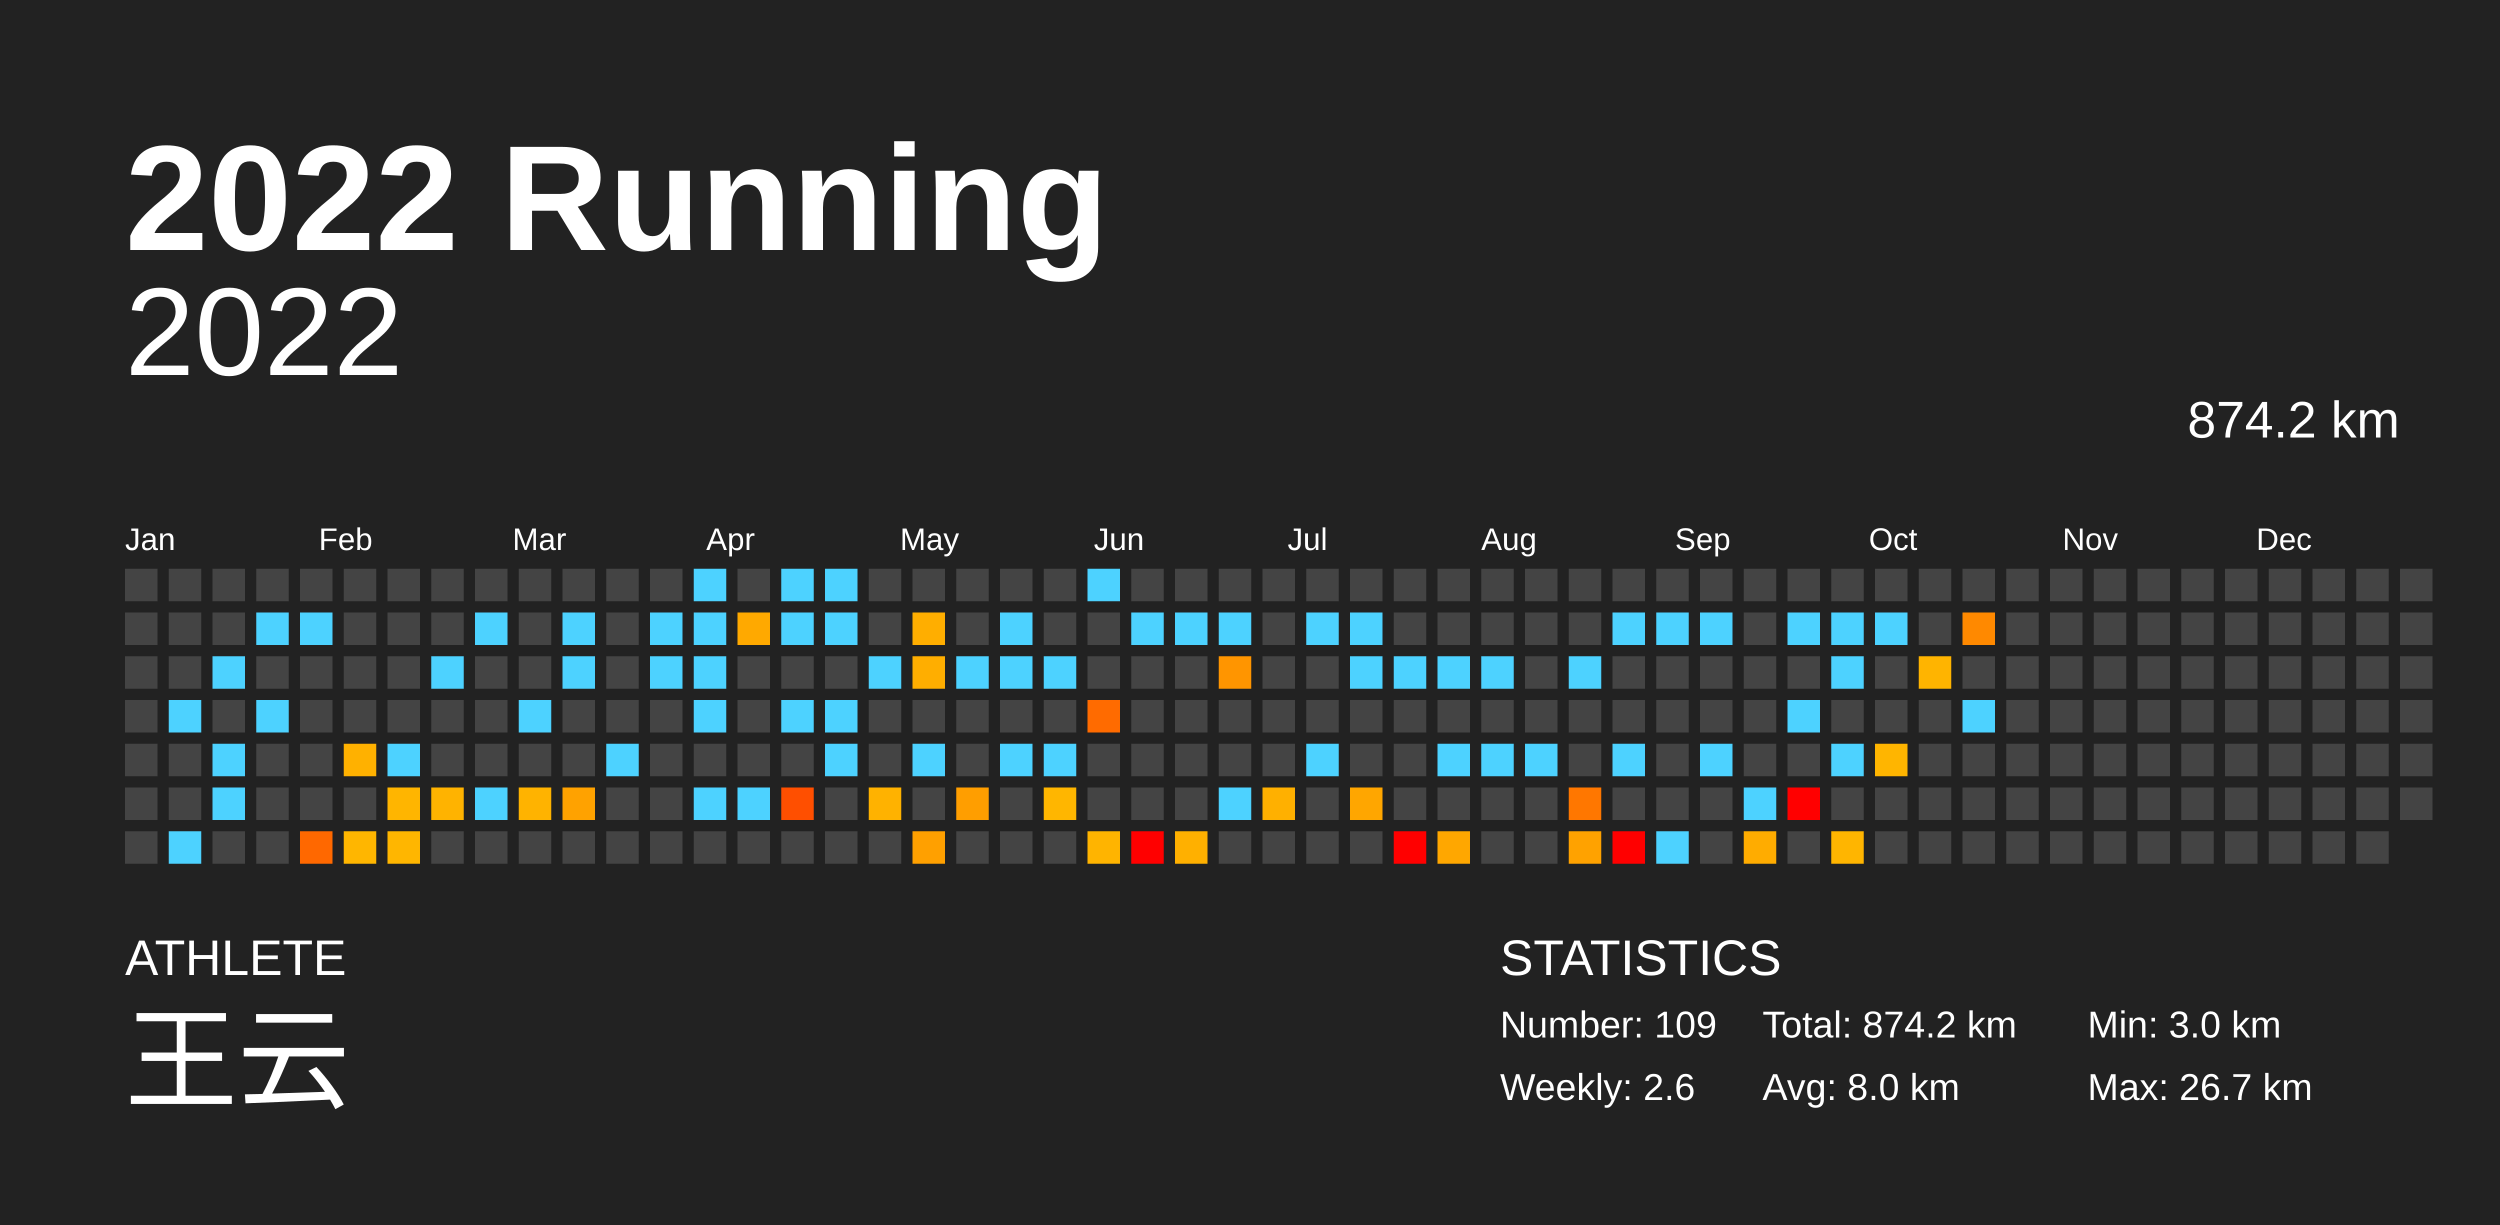
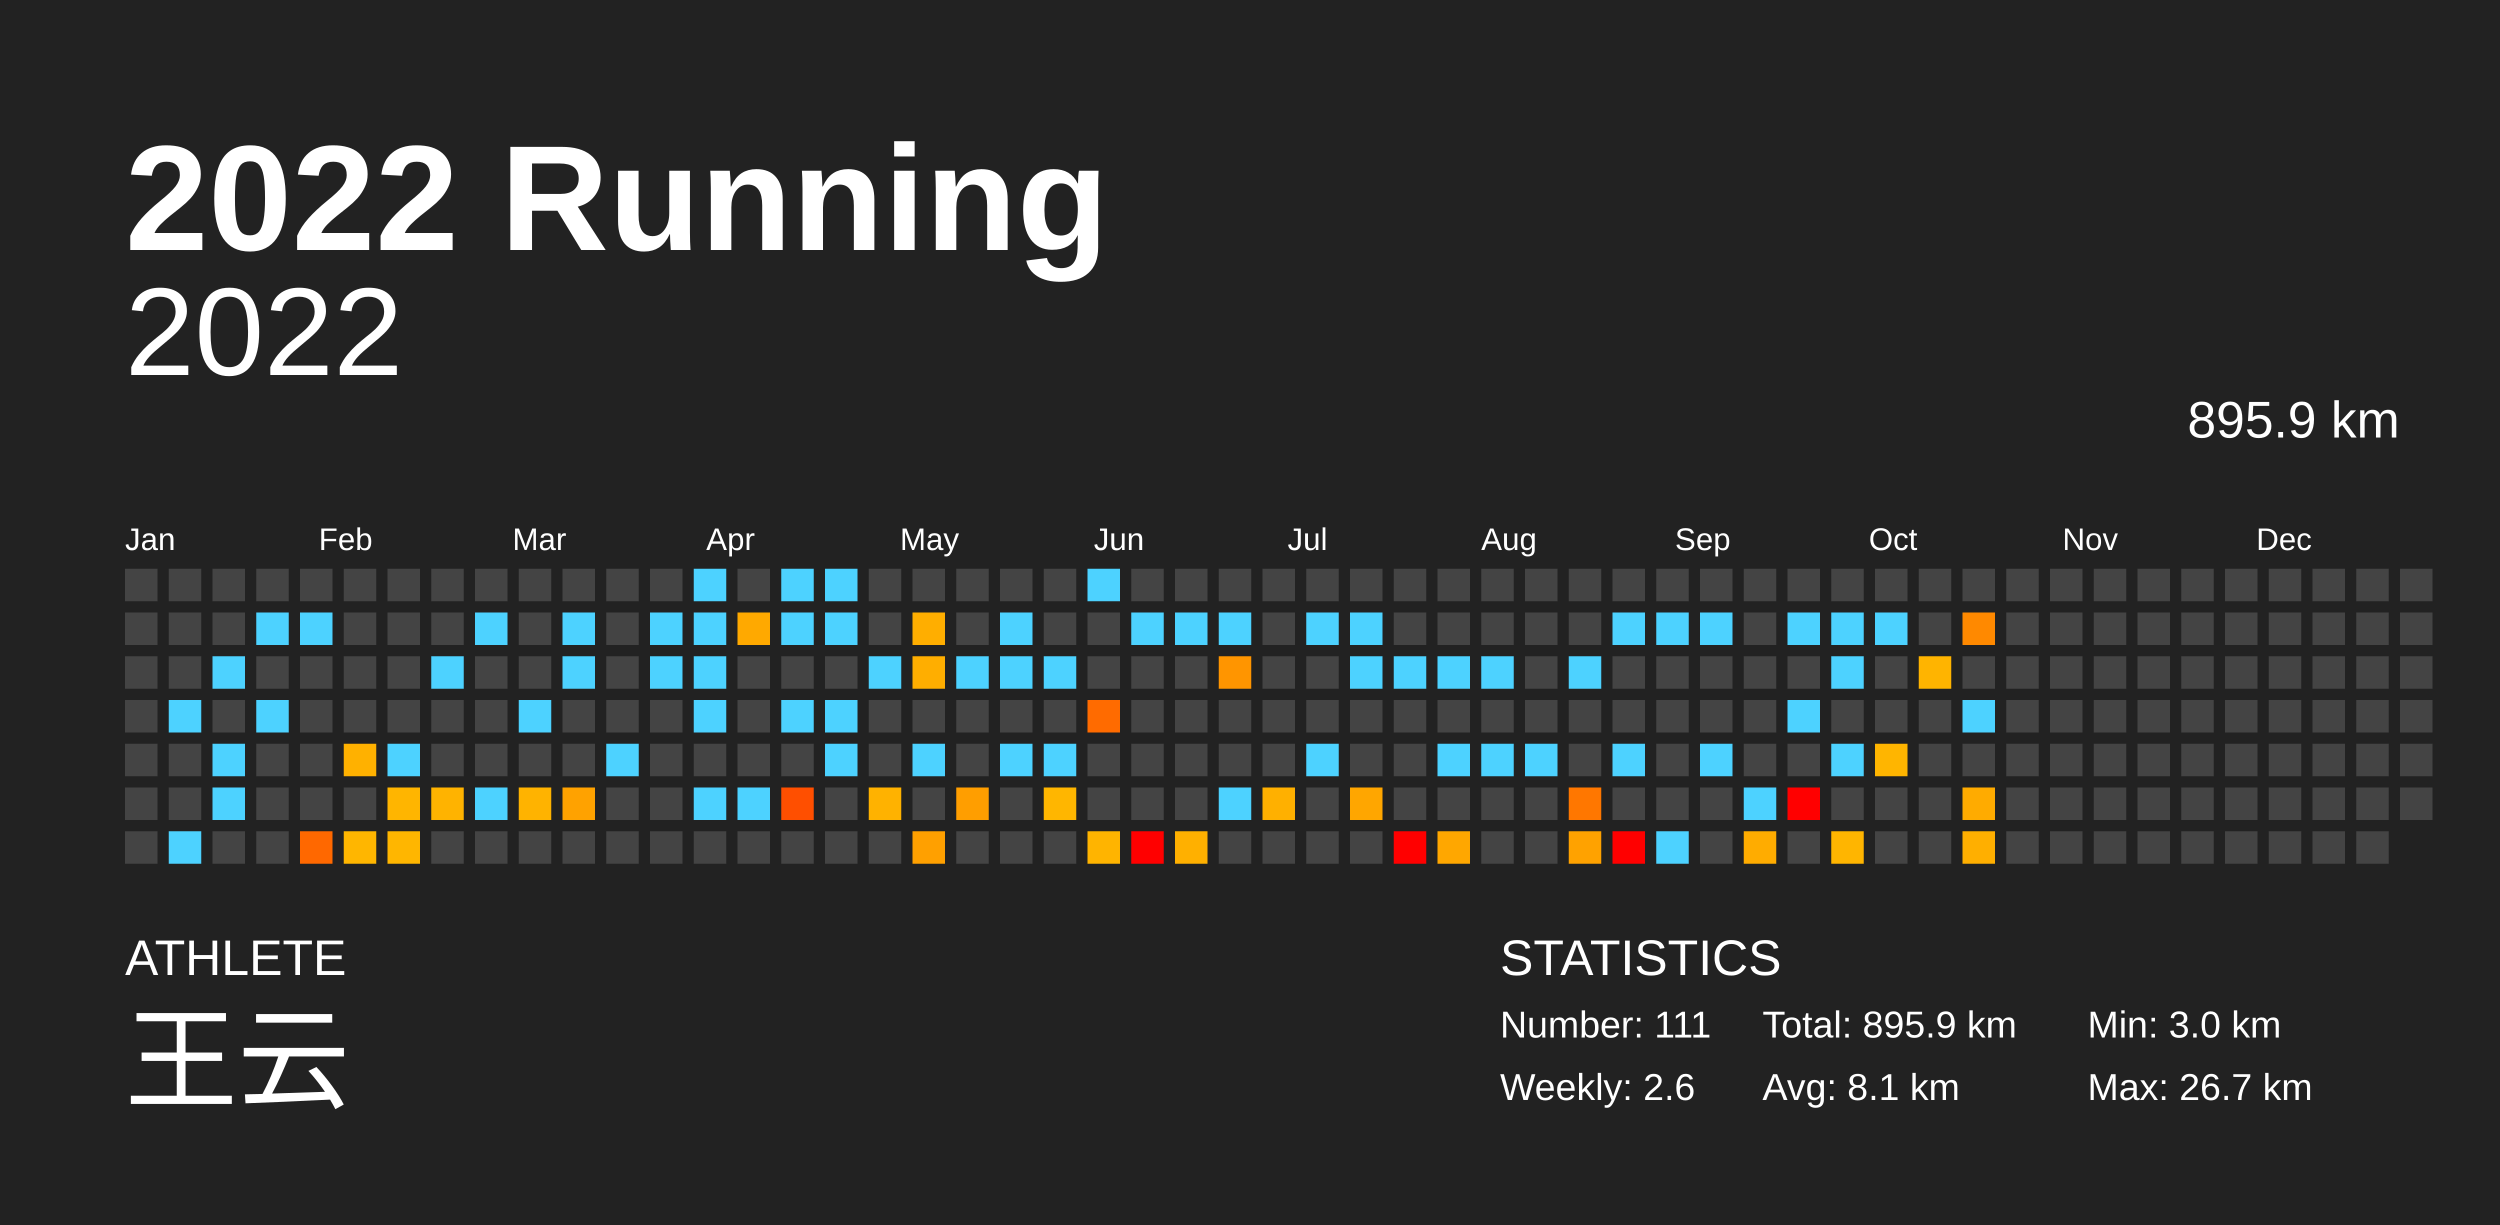
<svg xmlns="http://www.w3.org/2000/svg" baseProfile="full" height="98mm" version="1.1" viewBox="0,0,200,98" width="200mm">
  <defs />
  <rect fill="#222222" height="98" width="200" x="0" y="0" />
  <text fill="#FFFFFF" style="font-size:12px; font-family:Arial; font-weight:bold;" x="10" y="20">2022 Running</text>
  <text fill="#FFFFFF" style="font-size:4px; font-family:Arial" x="10" y="78">ATHLETE</text>
  <text fill="#FFFFFF" style="font-size:9px; font-family:Arial" x="10" y="88">王云</text>
  <text fill="#FFFFFF" style="font-size:4px; font-family:Arial" x="120" y="78">STATISTICS</text>
-   <text fill="#FFFFFF" style="font-size:3px; font-family:Arial" x="120" y="83">Number: 109</text>
+   <text fill="#FFFFFF" style="font-size:3px; font-family:Arial" x="120" y="83">Number: 111</text>
  <text fill="#FFFFFF" style="font-size:3px; font-family:Arial" x="120" y="88">Weekly: 2.6</text>
-   <text fill="#FFFFFF" style="font-size:3px; font-family:Arial" x="141" y="83">Total: 874.2 km</text>
-   <text fill="#FFFFFF" style="font-size:3px; font-family:Arial" x="141" y="88">Avg: 8.0 km</text>
+   <text fill="#FFFFFF" style="font-size:3px; font-family:Arial" x="141" y="83">Total: 895.9 km</text>
+   <text fill="#FFFFFF" style="font-size:3px; font-family:Arial" x="141" y="88">Avg: 8.1 km</text>
  <text fill="#FFFFFF" style="font-size:3px; font-family:Arial" x="167" y="83">Min: 3.0 km</text>
  <text fill="#FFFFFF" style="font-size:3px; font-family:Arial" x="167" y="88">Max: 26.7 km</text>
  <text alignment-baseline="hanging" fill="#FFFFFF" style="font-size:10.0px; font-family:Arial;" x="10" y="30">2022</text>
-   <text alignment-baseline="hanging" fill="#FFFFFF" style="font-size:4.125px; font-family:Arial;" x="175" y="35">874.2 km</text>
+   <text alignment-baseline="hanging" fill="#FFFFFF" style="font-size:4.125px; font-family:Arial;" x="175" y="35">895.9 km</text>
  <text fill="#FFFFFF" style="font-size:2.5px; font-family:Arial" x="10.0" y="44">Jan</text>
  <text fill="#FFFFFF" style="font-size:2.5px; font-family:Arial" x="25.5" y="44">Feb</text>
  <text fill="#FFFFFF" style="font-size:2.5px; font-family:Arial" x="41.0" y="44">Mar</text>
  <text fill="#FFFFFF" style="font-size:2.5px; font-family:Arial" x="56.5" y="44">Apr</text>
  <text fill="#FFFFFF" style="font-size:2.5px; font-family:Arial" x="72.0" y="44">May</text>
  <text fill="#FFFFFF" style="font-size:2.5px; font-family:Arial" x="87.5" y="44">Jun</text>
  <text fill="#FFFFFF" style="font-size:2.5px; font-family:Arial" x="103.0" y="44">Jul</text>
  <text fill="#FFFFFF" style="font-size:2.5px; font-family:Arial" x="118.5" y="44">Aug</text>
  <text fill="#FFFFFF" style="font-size:2.5px; font-family:Arial" x="134.0" y="44">Sep</text>
  <text fill="#FFFFFF" style="font-size:2.5px; font-family:Arial" x="149.5" y="44">Oct</text>
  <text fill="#FFFFFF" style="font-size:2.5px; font-family:Arial" x="165.0" y="44">Nov</text>
  <text fill="#FFFFFF" style="font-size:2.5px; font-family:Arial" x="180.5" y="44">Dec</text>
  <rect fill="#444444" height="2.6" width="2.6" x="10.0" y="45.5" />
  <rect fill="#444444" height="2.6" width="2.6" x="10.0" y="49.0" />
  <rect fill="#444444" height="2.6" width="2.6" x="10.0" y="52.5" />
  <rect fill="#444444" height="2.6" width="2.6" x="10.0" y="56.0" />
  <rect fill="#444444" height="2.6" width="2.6" x="10.0" y="59.5" />
  <rect fill="#444444" height="2.6" width="2.6" x="10.0" y="63.0" />
  <rect fill="#444444" height="2.6" width="2.6" x="10.0" y="66.5" />
  <rect fill="#444444" height="2.6" width="2.6" x="13.5" y="45.5" />
  <rect fill="#444444" height="2.6" width="2.6" x="13.5" y="49.0" />
  <rect fill="#444444" height="2.6" width="2.6" x="13.5" y="52.5" />
  <rect fill="#4dd2ff" height="2.6" width="2.6" x="13.5" y="56.0" />
  <rect fill="#444444" height="2.6" width="2.6" x="13.5" y="59.5" />
  <rect fill="#444444" height="2.6" width="2.6" x="13.5" y="63.0" />
  <rect fill="#4dd2ff" height="2.6" width="2.6" x="13.5" y="66.5" />
  <rect fill="#444444" height="2.6" width="2.6" x="17.0" y="45.5" />
  <rect fill="#444444" height="2.6" width="2.6" x="17.0" y="49.0" />
  <rect fill="#4dd2ff" height="2.6" width="2.6" x="17.0" y="52.5" />
  <rect fill="#444444" height="2.6" width="2.6" x="17.0" y="56.0" />
  <rect fill="#4dd2ff" height="2.6" width="2.6" x="17.0" y="59.5" />
  <rect fill="#4dd2ff" height="2.6" width="2.6" x="17.0" y="63.0" />
  <rect fill="#444444" height="2.6" width="2.6" x="17.0" y="66.5" />
  <rect fill="#444444" height="2.6" width="2.6" x="20.5" y="45.5" />
  <rect fill="#4dd2ff" height="2.6" width="2.6" x="20.5" y="49.0" />
  <rect fill="#444444" height="2.6" width="2.6" x="20.5" y="52.5" />
  <rect fill="#4dd2ff" height="2.6" width="2.6" x="20.5" y="56.0" />
  <rect fill="#444444" height="2.6" width="2.6" x="20.5" y="59.5" />
  <rect fill="#444444" height="2.6" width="2.6" x="20.5" y="63.0" />
  <rect fill="#444444" height="2.6" width="2.6" x="20.5" y="66.5" />
  <rect fill="#444444" height="2.6" width="2.6" x="24.0" y="45.5" />
  <rect fill="#4dd2ff" height="2.6" width="2.6" x="24.0" y="49.0" />
  <rect fill="#444444" height="2.6" width="2.6" x="24.0" y="52.5" />
  <rect fill="#444444" height="2.6" width="2.6" x="24.0" y="56.0" />
  <rect fill="#444444" height="2.6" width="2.6" x="24.0" y="59.5" />
  <rect fill="#444444" height="2.6" width="2.6" x="24.0" y="63.0" />
  <rect fill="#ff6800" height="2.6" width="2.6" x="24.0" y="66.5" />
  <rect fill="#444444" height="2.6" width="2.6" x="27.5" y="45.5" />
  <rect fill="#444444" height="2.6" width="2.6" x="27.5" y="49.0" />
  <rect fill="#444444" height="2.6" width="2.6" x="27.5" y="52.5" />
  <rect fill="#444444" height="2.6" width="2.6" x="27.5" y="56.0" />
  <rect fill="#ffb100" height="2.6" width="2.6" x="27.5" y="59.5" />
  <rect fill="#444444" height="2.6" width="2.6" x="27.5" y="63.0" />
  <rect fill="#ffb600" height="2.6" width="2.6" x="27.5" y="66.5" />
  <rect fill="#444444" height="2.6" width="2.6" x="31.0" y="45.5" />
  <rect fill="#444444" height="2.6" width="2.6" x="31.0" y="49.0" />
  <rect fill="#444444" height="2.6" width="2.6" x="31.0" y="52.5" />
  <rect fill="#444444" height="2.6" width="2.6" x="31.0" y="56.0" />
  <rect fill="#4dd2ff" height="2.6" width="2.6" x="31.0" y="59.5" />
  <rect fill="#ffb500" height="2.6" width="2.6" x="31.0" y="63.0" />
  <rect fill="#ffb600" height="2.6" width="2.6" x="31.0" y="66.5" />
  <rect fill="#444444" height="2.6" width="2.6" x="34.5" y="45.5" />
  <rect fill="#444444" height="2.6" width="2.6" x="34.5" y="49.0" />
  <rect fill="#4dd2ff" height="2.6" width="2.6" x="34.5" y="52.5" />
  <rect fill="#444444" height="2.6" width="2.6" x="34.5" y="56.0" />
  <rect fill="#444444" height="2.6" width="2.6" x="34.5" y="59.5" />
  <rect fill="#ffb300" height="2.6" width="2.6" x="34.5" y="63.0" />
  <rect fill="#444444" height="2.6" width="2.6" x="34.5" y="66.5" />
  <rect fill="#444444" height="2.6" width="2.6" x="38.0" y="45.5" />
  <rect fill="#4dd2ff" height="2.6" width="2.6" x="38.0" y="49.0" />
  <rect fill="#444444" height="2.6" width="2.6" x="38.0" y="52.5" />
  <rect fill="#444444" height="2.6" width="2.6" x="38.0" y="56.0" />
  <rect fill="#444444" height="2.6" width="2.6" x="38.0" y="59.5" />
  <rect fill="#4dd2ff" height="2.6" width="2.6" x="38.0" y="63.0" />
  <rect fill="#444444" height="2.6" width="2.6" x="38.0" y="66.5" />
  <rect fill="#444444" height="2.6" width="2.6" x="41.5" y="45.5" />
  <rect fill="#444444" height="2.6" width="2.6" x="41.5" y="49.0" />
  <rect fill="#444444" height="2.6" width="2.6" x="41.5" y="52.5" />
  <rect fill="#4dd2ff" height="2.6" width="2.6" x="41.5" y="56.0" />
  <rect fill="#444444" height="2.6" width="2.6" x="41.5" y="59.5" />
  <rect fill="#ffb300" height="2.6" width="2.6" x="41.5" y="63.0" />
  <rect fill="#444444" height="2.6" width="2.6" x="41.5" y="66.5" />
  <rect fill="#444444" height="2.6" width="2.6" x="45.0" y="45.5" />
  <rect fill="#4dd2ff" height="2.6" width="2.6" x="45.0" y="49.0" />
  <rect fill="#4dd2ff" height="2.6" width="2.6" x="45.0" y="52.5" />
  <rect fill="#444444" height="2.6" width="2.6" x="45.0" y="56.0" />
  <rect fill="#444444" height="2.6" width="2.6" x="45.0" y="59.5" />
  <rect fill="#ffa200" height="2.6" width="2.6" x="45.0" y="63.0" />
  <rect fill="#444444" height="2.6" width="2.6" x="45.0" y="66.5" />
  <rect fill="#444444" height="2.6" width="2.6" x="48.5" y="45.5" />
  <rect fill="#444444" height="2.6" width="2.6" x="48.5" y="49.0" />
  <rect fill="#444444" height="2.6" width="2.6" x="48.5" y="52.5" />
  <rect fill="#444444" height="2.6" width="2.6" x="48.5" y="56.0" />
  <rect fill="#4dd2ff" height="2.6" width="2.6" x="48.5" y="59.5" />
  <rect fill="#444444" height="2.6" width="2.6" x="48.5" y="63.0" />
  <rect fill="#444444" height="2.6" width="2.6" x="48.5" y="66.5" />
  <rect fill="#444444" height="2.6" width="2.6" x="52.0" y="45.5" />
  <rect fill="#4dd2ff" height="2.6" width="2.6" x="52.0" y="49.0" />
  <rect fill="#4dd2ff" height="2.6" width="2.6" x="52.0" y="52.5" />
  <rect fill="#444444" height="2.6" width="2.6" x="52.0" y="56.0" />
  <rect fill="#444444" height="2.6" width="2.6" x="52.0" y="59.5" />
  <rect fill="#444444" height="2.6" width="2.6" x="52.0" y="63.0" />
  <rect fill="#444444" height="2.6" width="2.6" x="52.0" y="66.5" />
  <rect fill="#4dd2ff" height="2.6" width="2.6" x="55.5" y="45.5" />
  <rect fill="#4dd2ff" height="2.6" width="2.6" x="55.5" y="49.0" />
  <rect fill="#4dd2ff" height="2.6" width="2.6" x="55.5" y="52.5" />
  <rect fill="#4dd2ff" height="2.6" width="2.6" x="55.5" y="56.0" />
  <rect fill="#444444" height="2.6" width="2.6" x="55.5" y="59.5" />
  <rect fill="#4dd2ff" height="2.6" width="2.6" x="55.5" y="63.0" />
  <rect fill="#444444" height="2.6" width="2.6" x="55.5" y="66.5" />
  <rect fill="#444444" height="2.6" width="2.6" x="59.0" y="45.5" />
  <rect fill="#ffa900" height="2.6" width="2.6" x="59.0" y="49.0" />
  <rect fill="#444444" height="2.6" width="2.6" x="59.0" y="52.5" />
  <rect fill="#444444" height="2.6" width="2.6" x="59.0" y="56.0" />
  <rect fill="#444444" height="2.6" width="2.6" x="59.0" y="59.5" />
  <rect fill="#4dd2ff" height="2.6" width="2.6" x="59.0" y="63.0" />
  <rect fill="#444444" height="2.6" width="2.6" x="59.0" y="66.5" />
  <rect fill="#4dd2ff" height="2.6" width="2.6" x="62.5" y="45.5" />
  <rect fill="#4dd2ff" height="2.6" width="2.6" x="62.5" y="49.0" />
  <rect fill="#444444" height="2.6" width="2.6" x="62.5" y="52.5" />
  <rect fill="#4dd2ff" height="2.6" width="2.6" x="62.5" y="56.0" />
  <rect fill="#444444" height="2.6" width="2.6" x="62.5" y="59.5" />
  <rect fill="#ff4f00" height="2.6" width="2.6" x="62.5" y="63.0" />
  <rect fill="#444444" height="2.6" width="2.6" x="62.5" y="66.5" />
  <rect fill="#4dd2ff" height="2.6" width="2.6" x="66.0" y="45.5" />
  <rect fill="#4dd2ff" height="2.6" width="2.6" x="66.0" y="49.0" />
  <rect fill="#444444" height="2.6" width="2.6" x="66.0" y="52.5" />
  <rect fill="#4dd2ff" height="2.6" width="2.6" x="66.0" y="56.0" />
  <rect fill="#4dd2ff" height="2.6" width="2.6" x="66.0" y="59.5" />
  <rect fill="#444444" height="2.6" width="2.6" x="66.0" y="63.0" />
  <rect fill="#444444" height="2.6" width="2.6" x="66.0" y="66.5" />
  <rect fill="#444444" height="2.6" width="2.6" x="69.5" y="45.5" />
  <rect fill="#444444" height="2.6" width="2.6" x="69.5" y="49.0" />
  <rect fill="#4dd2ff" height="2.6" width="2.6" x="69.5" y="52.5" />
  <rect fill="#444444" height="2.6" width="2.6" x="69.5" y="56.0" />
  <rect fill="#444444" height="2.6" width="2.6" x="69.5" y="59.5" />
  <rect fill="#ffb200" height="2.6" width="2.6" x="69.5" y="63.0" />
  <rect fill="#444444" height="2.6" width="2.6" x="69.5" y="66.5" />
  <rect fill="#444444" height="2.6" width="2.6" x="73.0" y="45.5" />
  <rect fill="#ffae00" height="2.6" width="2.6" x="73.0" y="49.0" />
  <rect fill="#ffae00" height="2.6" width="2.6" x="73.0" y="52.5" />
  <rect fill="#444444" height="2.6" width="2.6" x="73.0" y="56.0" />
  <rect fill="#4dd2ff" height="2.6" width="2.6" x="73.0" y="59.5" />
  <rect fill="#444444" height="2.6" width="2.6" x="73.0" y="63.0" />
  <rect fill="#ffa000" height="2.6" width="2.6" x="73.0" y="66.5" />
  <rect fill="#444444" height="2.6" width="2.6" x="76.5" y="45.5" />
  <rect fill="#444444" height="2.6" width="2.6" x="76.5" y="49.0" />
  <rect fill="#4dd2ff" height="2.6" width="2.6" x="76.5" y="52.5" />
  <rect fill="#444444" height="2.6" width="2.6" x="76.5" y="56.0" />
  <rect fill="#444444" height="2.6" width="2.6" x="76.5" y="59.5" />
  <rect fill="#ff9e00" height="2.6" width="2.6" x="76.5" y="63.0" />
  <rect fill="#444444" height="2.6" width="2.6" x="76.5" y="66.5" />
  <rect fill="#444444" height="2.6" width="2.6" x="80.0" y="45.5" />
  <rect fill="#4dd2ff" height="2.6" width="2.6" x="80.0" y="49.0" />
  <rect fill="#4dd2ff" height="2.6" width="2.6" x="80.0" y="52.5" />
  <rect fill="#444444" height="2.6" width="2.6" x="80.0" y="56.0" />
  <rect fill="#4dd2ff" height="2.6" width="2.6" x="80.0" y="59.5" />
  <rect fill="#444444" height="2.6" width="2.6" x="80.0" y="63.0" />
  <rect fill="#444444" height="2.6" width="2.6" x="80.0" y="66.5" />
  <rect fill="#444444" height="2.6" width="2.6" x="83.5" y="45.5" />
  <rect fill="#444444" height="2.6" width="2.6" x="83.5" y="49.0" />
  <rect fill="#4dd2ff" height="2.6" width="2.6" x="83.5" y="52.5" />
  <rect fill="#444444" height="2.6" width="2.6" x="83.5" y="56.0" />
  <rect fill="#4dd2ff" height="2.6" width="2.6" x="83.5" y="59.5" />
  <rect fill="#ffb600" height="2.6" width="2.6" x="83.5" y="63.0" />
  <rect fill="#444444" height="2.6" width="2.6" x="83.5" y="66.5" />
  <rect fill="#4dd2ff" height="2.6" width="2.6" x="87.0" y="45.5" />
  <rect fill="#444444" height="2.6" width="2.6" x="87.0" y="49.0" />
  <rect fill="#444444" height="2.6" width="2.6" x="87.0" y="52.5" />
  <rect fill="#ff6b00" height="2.6" width="2.6" x="87.0" y="56.0" />
  <rect fill="#444444" height="2.6" width="2.6" x="87.0" y="59.5" />
  <rect fill="#444444" height="2.6" width="2.6" x="87.0" y="63.0" />
  <rect fill="#ffb400" height="2.6" width="2.6" x="87.0" y="66.5" />
  <rect fill="#444444" height="2.6" width="2.6" x="90.5" y="45.5" />
  <rect fill="#4dd2ff" height="2.6" width="2.6" x="90.5" y="49.0" />
  <rect fill="#444444" height="2.6" width="2.6" x="90.5" y="52.5" />
  <rect fill="#444444" height="2.6" width="2.6" x="90.5" y="56.0" />
  <rect fill="#444444" height="2.6" width="2.6" x="90.5" y="59.5" />
  <rect fill="#444444" height="2.6" width="2.6" x="90.5" y="63.0" />
  <rect fill="red" height="2.6" width="2.6" x="90.5" y="66.5" />
  <rect fill="#444444" height="2.6" width="2.6" x="94.0" y="45.5" />
  <rect fill="#4dd2ff" height="2.6" width="2.6" x="94.0" y="49.0" />
  <rect fill="#444444" height="2.6" width="2.6" x="94.0" y="52.5" />
  <rect fill="#444444" height="2.6" width="2.6" x="94.0" y="56.0" />
  <rect fill="#444444" height="2.6" width="2.6" x="94.0" y="59.5" />
  <rect fill="#444444" height="2.6" width="2.6" x="94.0" y="63.0" />
  <rect fill="#ffb000" height="2.6" width="2.6" x="94.0" y="66.5" />
  <rect fill="#444444" height="2.6" width="2.6" x="97.5" y="45.5" />
  <rect fill="#4dd2ff" height="2.6" width="2.6" x="97.5" y="49.0" />
  <rect fill="#ff9500" height="2.6" width="2.6" x="97.5" y="52.5" />
  <rect fill="#444444" height="2.6" width="2.6" x="97.5" y="56.0" />
  <rect fill="#444444" height="2.6" width="2.6" x="97.5" y="59.5" />
  <rect fill="#4dd2ff" height="2.6" width="2.6" x="97.5" y="63.0" />
  <rect fill="#444444" height="2.6" width="2.6" x="97.5" y="66.5" />
  <rect fill="#444444" height="2.6" width="2.6" x="101.0" y="45.5" />
  <rect fill="#444444" height="2.6" width="2.6" x="101.0" y="49.0" />
  <rect fill="#444444" height="2.6" width="2.6" x="101.0" y="52.5" />
  <rect fill="#444444" height="2.6" width="2.6" x="101.0" y="56.0" />
  <rect fill="#444444" height="2.6" width="2.6" x="101.0" y="59.5" />
  <rect fill="#ffb000" height="2.6" width="2.6" x="101.0" y="63.0" />
  <rect fill="#444444" height="2.6" width="2.6" x="101.0" y="66.5" />
  <rect fill="#444444" height="2.6" width="2.6" x="104.5" y="45.5" />
  <rect fill="#4dd2ff" height="2.6" width="2.6" x="104.5" y="49.0" />
  <rect fill="#444444" height="2.6" width="2.6" x="104.5" y="52.5" />
  <rect fill="#444444" height="2.6" width="2.6" x="104.5" y="56.0" />
  <rect fill="#4dd2ff" height="2.6" width="2.6" x="104.5" y="59.5" />
  <rect fill="#444444" height="2.6" width="2.6" x="104.5" y="63.0" />
  <rect fill="#444444" height="2.6" width="2.6" x="104.5" y="66.5" />
  <rect fill="#444444" height="2.6" width="2.6" x="108.0" y="45.5" />
  <rect fill="#4dd2ff" height="2.6" width="2.6" x="108.0" y="49.0" />
  <rect fill="#4dd2ff" height="2.6" width="2.6" x="108.0" y="52.5" />
  <rect fill="#444444" height="2.6" width="2.6" x="108.0" y="56.0" />
  <rect fill="#444444" height="2.6" width="2.6" x="108.0" y="59.5" />
  <rect fill="#ffa600" height="2.6" width="2.6" x="108.0" y="63.0" />
  <rect fill="#444444" height="2.6" width="2.6" x="108.0" y="66.5" />
  <rect fill="#444444" height="2.6" width="2.6" x="111.5" y="45.5" />
  <rect fill="#444444" height="2.6" width="2.6" x="111.5" y="49.0" />
  <rect fill="#4dd2ff" height="2.6" width="2.6" x="111.5" y="52.5" />
  <rect fill="#444444" height="2.6" width="2.6" x="111.5" y="56.0" />
  <rect fill="#444444" height="2.6" width="2.6" x="111.5" y="59.5" />
  <rect fill="#444444" height="2.6" width="2.6" x="111.5" y="63.0" />
  <rect fill="red" height="2.6" width="2.6" x="111.5" y="66.5" />
  <rect fill="#444444" height="2.6" width="2.6" x="115.0" y="45.5" />
  <rect fill="#444444" height="2.6" width="2.6" x="115.0" y="49.0" />
  <rect fill="#4dd2ff" height="2.6" width="2.6" x="115.0" y="52.5" />
  <rect fill="#444444" height="2.6" width="2.6" x="115.0" y="56.0" />
  <rect fill="#4dd2ff" height="2.6" width="2.6" x="115.0" y="59.5" />
  <rect fill="#444444" height="2.6" width="2.6" x="115.0" y="63.0" />
  <rect fill="#ffa700" height="2.6" width="2.6" x="115.0" y="66.5" />
  <rect fill="#444444" height="2.6" width="2.6" x="118.5" y="45.5" />
  <rect fill="#444444" height="2.6" width="2.6" x="118.5" y="49.0" />
  <rect fill="#4dd2ff" height="2.6" width="2.6" x="118.5" y="52.5" />
  <rect fill="#444444" height="2.6" width="2.6" x="118.5" y="56.0" />
  <rect fill="#4dd2ff" height="2.6" width="2.6" x="118.5" y="59.5" />
  <rect fill="#444444" height="2.6" width="2.6" x="118.5" y="63.0" />
  <rect fill="#444444" height="2.6" width="2.6" x="118.5" y="66.5" />
  <rect fill="#444444" height="2.6" width="2.6" x="122.0" y="45.5" />
  <rect fill="#444444" height="2.6" width="2.6" x="122.0" y="49.0" />
  <rect fill="#444444" height="2.6" width="2.6" x="122.0" y="52.5" />
  <rect fill="#444444" height="2.6" width="2.6" x="122.0" y="56.0" />
  <rect fill="#4dd2ff" height="2.6" width="2.6" x="122.0" y="59.5" />
  <rect fill="#444444" height="2.6" width="2.6" x="122.0" y="63.0" />
  <rect fill="#444444" height="2.6" width="2.6" x="122.0" y="66.5" />
  <rect fill="#444444" height="2.6" width="2.6" x="125.5" y="45.5" />
  <rect fill="#444444" height="2.6" width="2.6" x="125.5" y="49.0" />
  <rect fill="#4dd2ff" height="2.6" width="2.6" x="125.5" y="52.5" />
  <rect fill="#444444" height="2.6" width="2.6" x="125.5" y="56.0" />
  <rect fill="#444444" height="2.6" width="2.6" x="125.5" y="59.5" />
  <rect fill="#ff7700" height="2.6" width="2.6" x="125.5" y="63.0" />
  <rect fill="#ffa200" height="2.6" width="2.6" x="125.5" y="66.5" />
  <rect fill="#444444" height="2.6" width="2.6" x="129.0" y="45.5" />
  <rect fill="#4dd2ff" height="2.6" width="2.6" x="129.0" y="49.0" />
  <rect fill="#444444" height="2.6" width="2.6" x="129.0" y="52.5" />
  <rect fill="#444444" height="2.6" width="2.6" x="129.0" y="56.0" />
  <rect fill="#4dd2ff" height="2.6" width="2.6" x="129.0" y="59.5" />
  <rect fill="#444444" height="2.6" width="2.6" x="129.0" y="63.0" />
  <rect fill="red" height="2.6" width="2.6" x="129.0" y="66.5" />
  <rect fill="#444444" height="2.6" width="2.6" x="132.5" y="45.5" />
  <rect fill="#4dd2ff" height="2.6" width="2.6" x="132.5" y="49.0" />
  <rect fill="#444444" height="2.6" width="2.6" x="132.5" y="52.5" />
  <rect fill="#444444" height="2.6" width="2.6" x="132.5" y="56.0" />
  <rect fill="#444444" height="2.6" width="2.6" x="132.5" y="59.5" />
  <rect fill="#444444" height="2.6" width="2.6" x="132.5" y="63.0" />
  <rect fill="#4dd2ff" height="2.6" width="2.6" x="132.5" y="66.5" />
  <rect fill="#444444" height="2.6" width="2.6" x="136.0" y="45.5" />
  <rect fill="#4dd2ff" height="2.6" width="2.6" x="136.0" y="49.0" />
  <rect fill="#444444" height="2.6" width="2.6" x="136.0" y="52.5" />
  <rect fill="#444444" height="2.6" width="2.6" x="136.0" y="56.0" />
  <rect fill="#4dd2ff" height="2.6" width="2.6" x="136.0" y="59.5" />
  <rect fill="#444444" height="2.6" width="2.6" x="136.0" y="63.0" />
  <rect fill="#444444" height="2.6" width="2.6" x="136.0" y="66.5" />
  <rect fill="#444444" height="2.6" width="2.6" x="139.5" y="45.5" />
  <rect fill="#444444" height="2.6" width="2.6" x="139.5" y="49.0" />
  <rect fill="#444444" height="2.6" width="2.6" x="139.5" y="52.5" />
  <rect fill="#444444" height="2.6" width="2.6" x="139.5" y="56.0" />
  <rect fill="#444444" height="2.6" width="2.6" x="139.5" y="59.5" />
  <rect fill="#4dd2ff" height="2.6" width="2.6" x="139.5" y="63.0" />
  <rect fill="#ffac00" height="2.6" width="2.6" x="139.5" y="66.5" />
  <rect fill="#444444" height="2.6" width="2.6" x="143.0" y="45.5" />
  <rect fill="#4dd2ff" height="2.6" width="2.6" x="143.0" y="49.0" />
  <rect fill="#444444" height="2.6" width="2.6" x="143.0" y="52.5" />
  <rect fill="#4dd2ff" height="2.6" width="2.6" x="143.0" y="56.0" />
  <rect fill="#444444" height="2.6" width="2.6" x="143.0" y="59.5" />
  <rect fill="red" height="2.6" width="2.6" x="143.0" y="63.0" />
  <rect fill="#444444" height="2.6" width="2.6" x="143.0" y="66.5" />
  <rect fill="#444444" height="2.6" width="2.6" x="146.5" y="45.5" />
  <rect fill="#4dd2ff" height="2.6" width="2.6" x="146.5" y="49.0" />
  <rect fill="#4dd2ff" height="2.6" width="2.6" x="146.5" y="52.5" />
  <rect fill="#444444" height="2.6" width="2.6" x="146.5" y="56.0" />
  <rect fill="#4dd2ff" height="2.6" width="2.6" x="146.5" y="59.5" />
  <rect fill="#444444" height="2.6" width="2.6" x="146.5" y="63.0" />
  <rect fill="#ffb500" height="2.6" width="2.6" x="146.5" y="66.5" />
  <rect fill="#444444" height="2.6" width="2.6" x="150.0" y="45.5" />
  <rect fill="#4dd2ff" height="2.6" width="2.6" x="150.0" y="49.0" />
  <rect fill="#444444" height="2.6" width="2.6" x="150.0" y="52.5" />
  <rect fill="#444444" height="2.6" width="2.6" x="150.0" y="56.0" />
  <rect fill="#ffb500" height="2.6" width="2.6" x="150.0" y="59.5" />
  <rect fill="#444444" height="2.6" width="2.6" x="150.0" y="63.0" />
  <rect fill="#444444" height="2.6" width="2.6" x="150.0" y="66.5" />
  <rect fill="#444444" height="2.6" width="2.6" x="153.5" y="45.5" />
  <rect fill="#444444" height="2.6" width="2.6" x="153.5" y="49.0" />
  <rect fill="#ffb400" height="2.6" width="2.6" x="153.5" y="52.5" />
  <rect fill="#444444" height="2.6" width="2.6" x="153.5" y="56.0" />
  <rect fill="#444444" height="2.6" width="2.6" x="153.5" y="59.5" />
  <rect fill="#444444" height="2.6" width="2.6" x="153.5" y="63.0" />
  <rect fill="#444444" height="2.6" width="2.6" x="153.5" y="66.5" />
  <rect fill="#444444" height="2.6" width="2.6" x="157.0" y="45.5" />
  <rect fill="#ff8900" height="2.6" width="2.6" x="157.0" y="49.0" />
  <rect fill="#444444" height="2.6" width="2.6" x="157.0" y="52.5" />
  <rect fill="#4dd2ff" height="2.6" width="2.6" x="157.0" y="56.0" />
  <rect fill="#444444" height="2.6" width="2.6" x="157.0" y="59.5" />
-   <rect fill="#444444" height="2.6" width="2.6" x="157.0" y="63.0" />
-   <rect fill="#444444" height="2.6" width="2.6" x="157.0" y="66.5" />
+   <rect fill="#ffab00" height="2.6" width="2.6" x="157.0" y="63.0" />
+   <rect fill="#ffaf00" height="2.6" width="2.6" x="157.0" y="66.5" />
  <rect fill="#444444" height="2.6" width="2.6" x="160.5" y="45.5" />
  <rect fill="#444444" height="2.6" width="2.6" x="160.5" y="49.0" />
  <rect fill="#444444" height="2.6" width="2.6" x="160.5" y="52.5" />
  <rect fill="#444444" height="2.6" width="2.6" x="160.5" y="56.0" />
  <rect fill="#444444" height="2.6" width="2.6" x="160.5" y="59.5" />
  <rect fill="#444444" height="2.6" width="2.6" x="160.5" y="63.0" />
  <rect fill="#444444" height="2.6" width="2.6" x="160.5" y="66.5" />
  <rect fill="#444444" height="2.6" width="2.6" x="164.0" y="45.5" />
  <rect fill="#444444" height="2.6" width="2.6" x="164.0" y="49.0" />
  <rect fill="#444444" height="2.6" width="2.6" x="164.0" y="52.5" />
  <rect fill="#444444" height="2.6" width="2.6" x="164.0" y="56.0" />
  <rect fill="#444444" height="2.6" width="2.6" x="164.0" y="59.5" />
  <rect fill="#444444" height="2.6" width="2.6" x="164.0" y="63.0" />
  <rect fill="#444444" height="2.6" width="2.6" x="164.0" y="66.5" />
  <rect fill="#444444" height="2.6" width="2.6" x="167.5" y="45.5" />
  <rect fill="#444444" height="2.6" width="2.6" x="167.5" y="49.0" />
  <rect fill="#444444" height="2.6" width="2.6" x="167.5" y="52.5" />
  <rect fill="#444444" height="2.6" width="2.6" x="167.5" y="56.0" />
  <rect fill="#444444" height="2.6" width="2.6" x="167.5" y="59.5" />
  <rect fill="#444444" height="2.6" width="2.6" x="167.5" y="63.0" />
  <rect fill="#444444" height="2.6" width="2.6" x="167.5" y="66.5" />
  <rect fill="#444444" height="2.6" width="2.6" x="171.0" y="45.5" />
  <rect fill="#444444" height="2.6" width="2.6" x="171.0" y="49.0" />
  <rect fill="#444444" height="2.6" width="2.6" x="171.0" y="52.5" />
  <rect fill="#444444" height="2.6" width="2.6" x="171.0" y="56.0" />
  <rect fill="#444444" height="2.6" width="2.6" x="171.0" y="59.5" />
  <rect fill="#444444" height="2.6" width="2.6" x="171.0" y="63.0" />
  <rect fill="#444444" height="2.6" width="2.6" x="171.0" y="66.5" />
  <rect fill="#444444" height="2.6" width="2.6" x="174.5" y="45.5" />
  <rect fill="#444444" height="2.6" width="2.6" x="174.5" y="49.0" />
  <rect fill="#444444" height="2.6" width="2.6" x="174.5" y="52.5" />
  <rect fill="#444444" height="2.6" width="2.6" x="174.5" y="56.0" />
  <rect fill="#444444" height="2.6" width="2.6" x="174.5" y="59.5" />
  <rect fill="#444444" height="2.6" width="2.6" x="174.5" y="63.0" />
  <rect fill="#444444" height="2.6" width="2.6" x="174.5" y="66.5" />
  <rect fill="#444444" height="2.6" width="2.6" x="178.0" y="45.5" />
  <rect fill="#444444" height="2.6" width="2.6" x="178.0" y="49.0" />
  <rect fill="#444444" height="2.6" width="2.6" x="178.0" y="52.5" />
  <rect fill="#444444" height="2.6" width="2.6" x="178.0" y="56.0" />
  <rect fill="#444444" height="2.6" width="2.6" x="178.0" y="59.5" />
  <rect fill="#444444" height="2.6" width="2.6" x="178.0" y="63.0" />
  <rect fill="#444444" height="2.6" width="2.6" x="178.0" y="66.5" />
  <rect fill="#444444" height="2.6" width="2.6" x="181.5" y="45.5" />
  <rect fill="#444444" height="2.6" width="2.6" x="181.5" y="49.0" />
  <rect fill="#444444" height="2.6" width="2.6" x="181.5" y="52.5" />
  <rect fill="#444444" height="2.6" width="2.6" x="181.5" y="56.0" />
  <rect fill="#444444" height="2.6" width="2.6" x="181.5" y="59.5" />
  <rect fill="#444444" height="2.6" width="2.6" x="181.5" y="63.0" />
  <rect fill="#444444" height="2.6" width="2.6" x="181.5" y="66.5" />
  <rect fill="#444444" height="2.6" width="2.6" x="185.0" y="45.5" />
  <rect fill="#444444" height="2.6" width="2.6" x="185.0" y="49.0" />
  <rect fill="#444444" height="2.6" width="2.6" x="185.0" y="52.5" />
  <rect fill="#444444" height="2.6" width="2.6" x="185.0" y="56.0" />
  <rect fill="#444444" height="2.6" width="2.6" x="185.0" y="59.5" />
  <rect fill="#444444" height="2.6" width="2.6" x="185.0" y="63.0" />
  <rect fill="#444444" height="2.6" width="2.6" x="185.0" y="66.5" />
  <rect fill="#444444" height="2.6" width="2.6" x="188.5" y="45.5" />
  <rect fill="#444444" height="2.6" width="2.6" x="188.5" y="49.0" />
  <rect fill="#444444" height="2.6" width="2.6" x="188.5" y="52.5" />
  <rect fill="#444444" height="2.6" width="2.6" x="188.5" y="56.0" />
  <rect fill="#444444" height="2.6" width="2.6" x="188.5" y="59.5" />
  <rect fill="#444444" height="2.6" width="2.6" x="188.5" y="63.0" />
  <rect fill="#444444" height="2.6" width="2.6" x="188.5" y="66.5" />
  <rect fill="#444444" height="2.6" width="2.6" x="192.0" y="45.5" />
  <rect fill="#444444" height="2.6" width="2.6" x="192.0" y="49.0" />
  <rect fill="#444444" height="2.6" width="2.6" x="192.0" y="52.5" />
  <rect fill="#444444" height="2.6" width="2.6" x="192.0" y="56.0" />
  <rect fill="#444444" height="2.6" width="2.6" x="192.0" y="59.5" />
  <rect fill="#444444" height="2.6" width="2.6" x="192.0" y="63.0" />
</svg>
